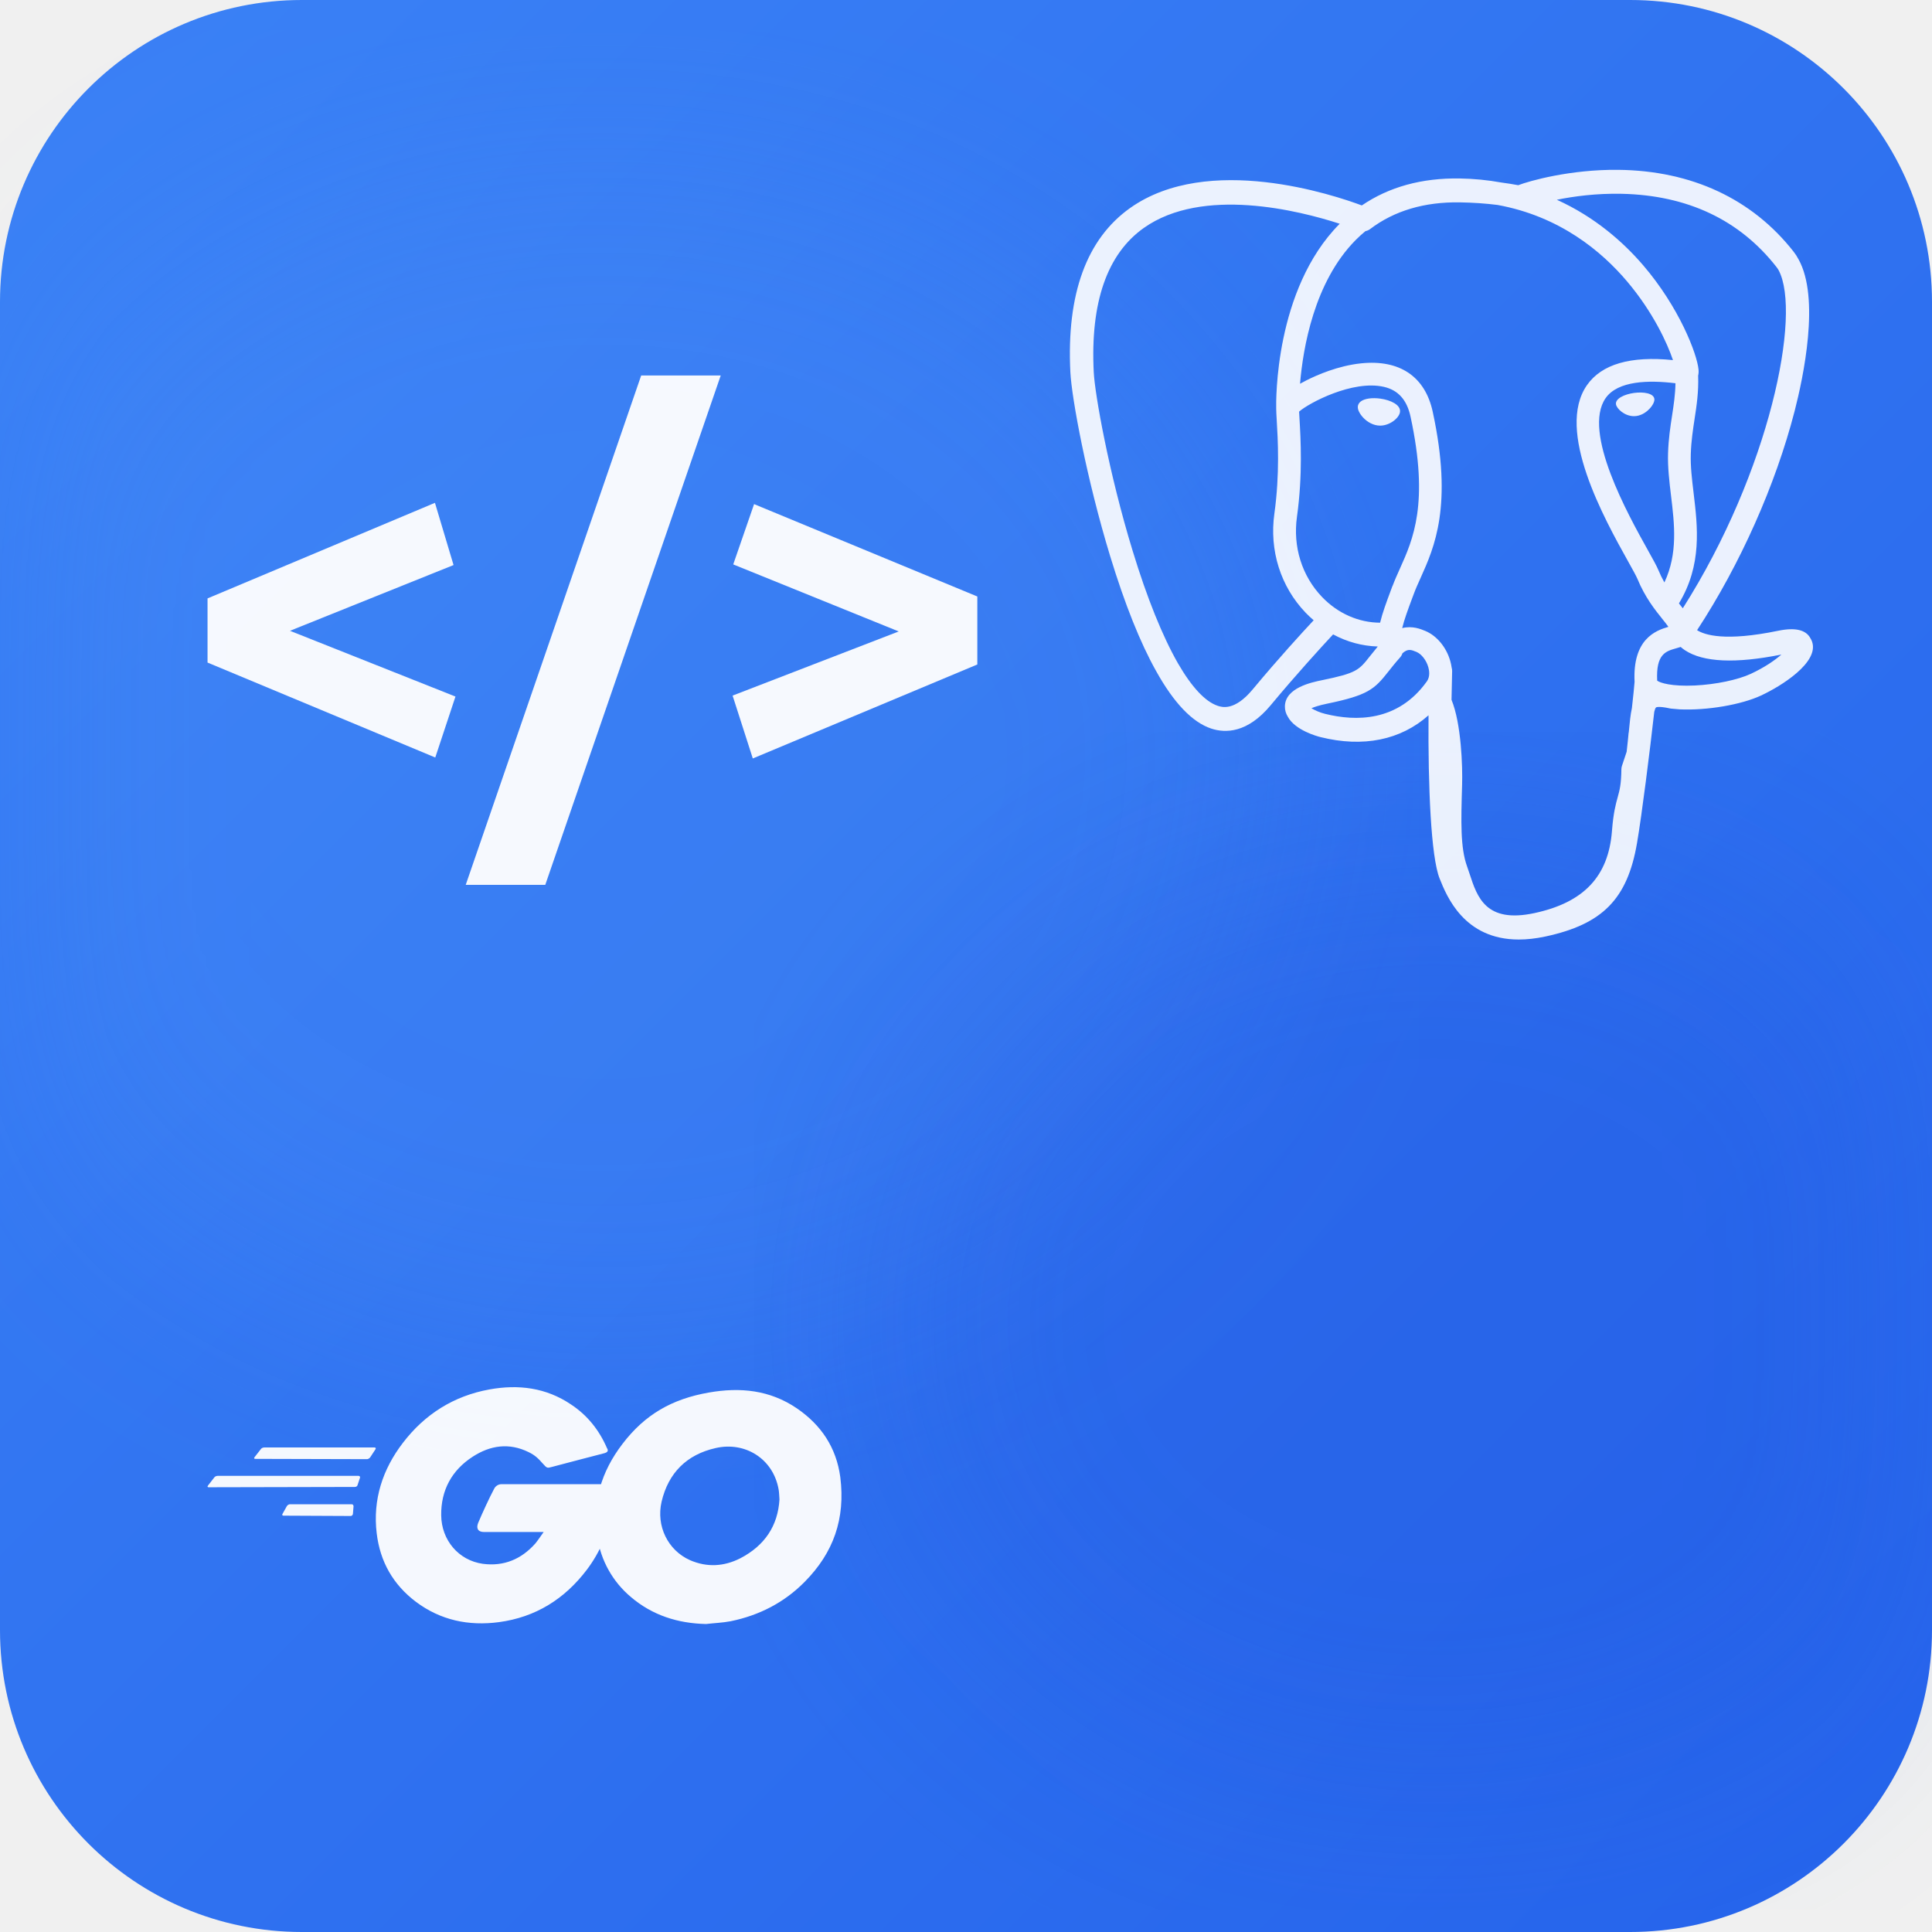
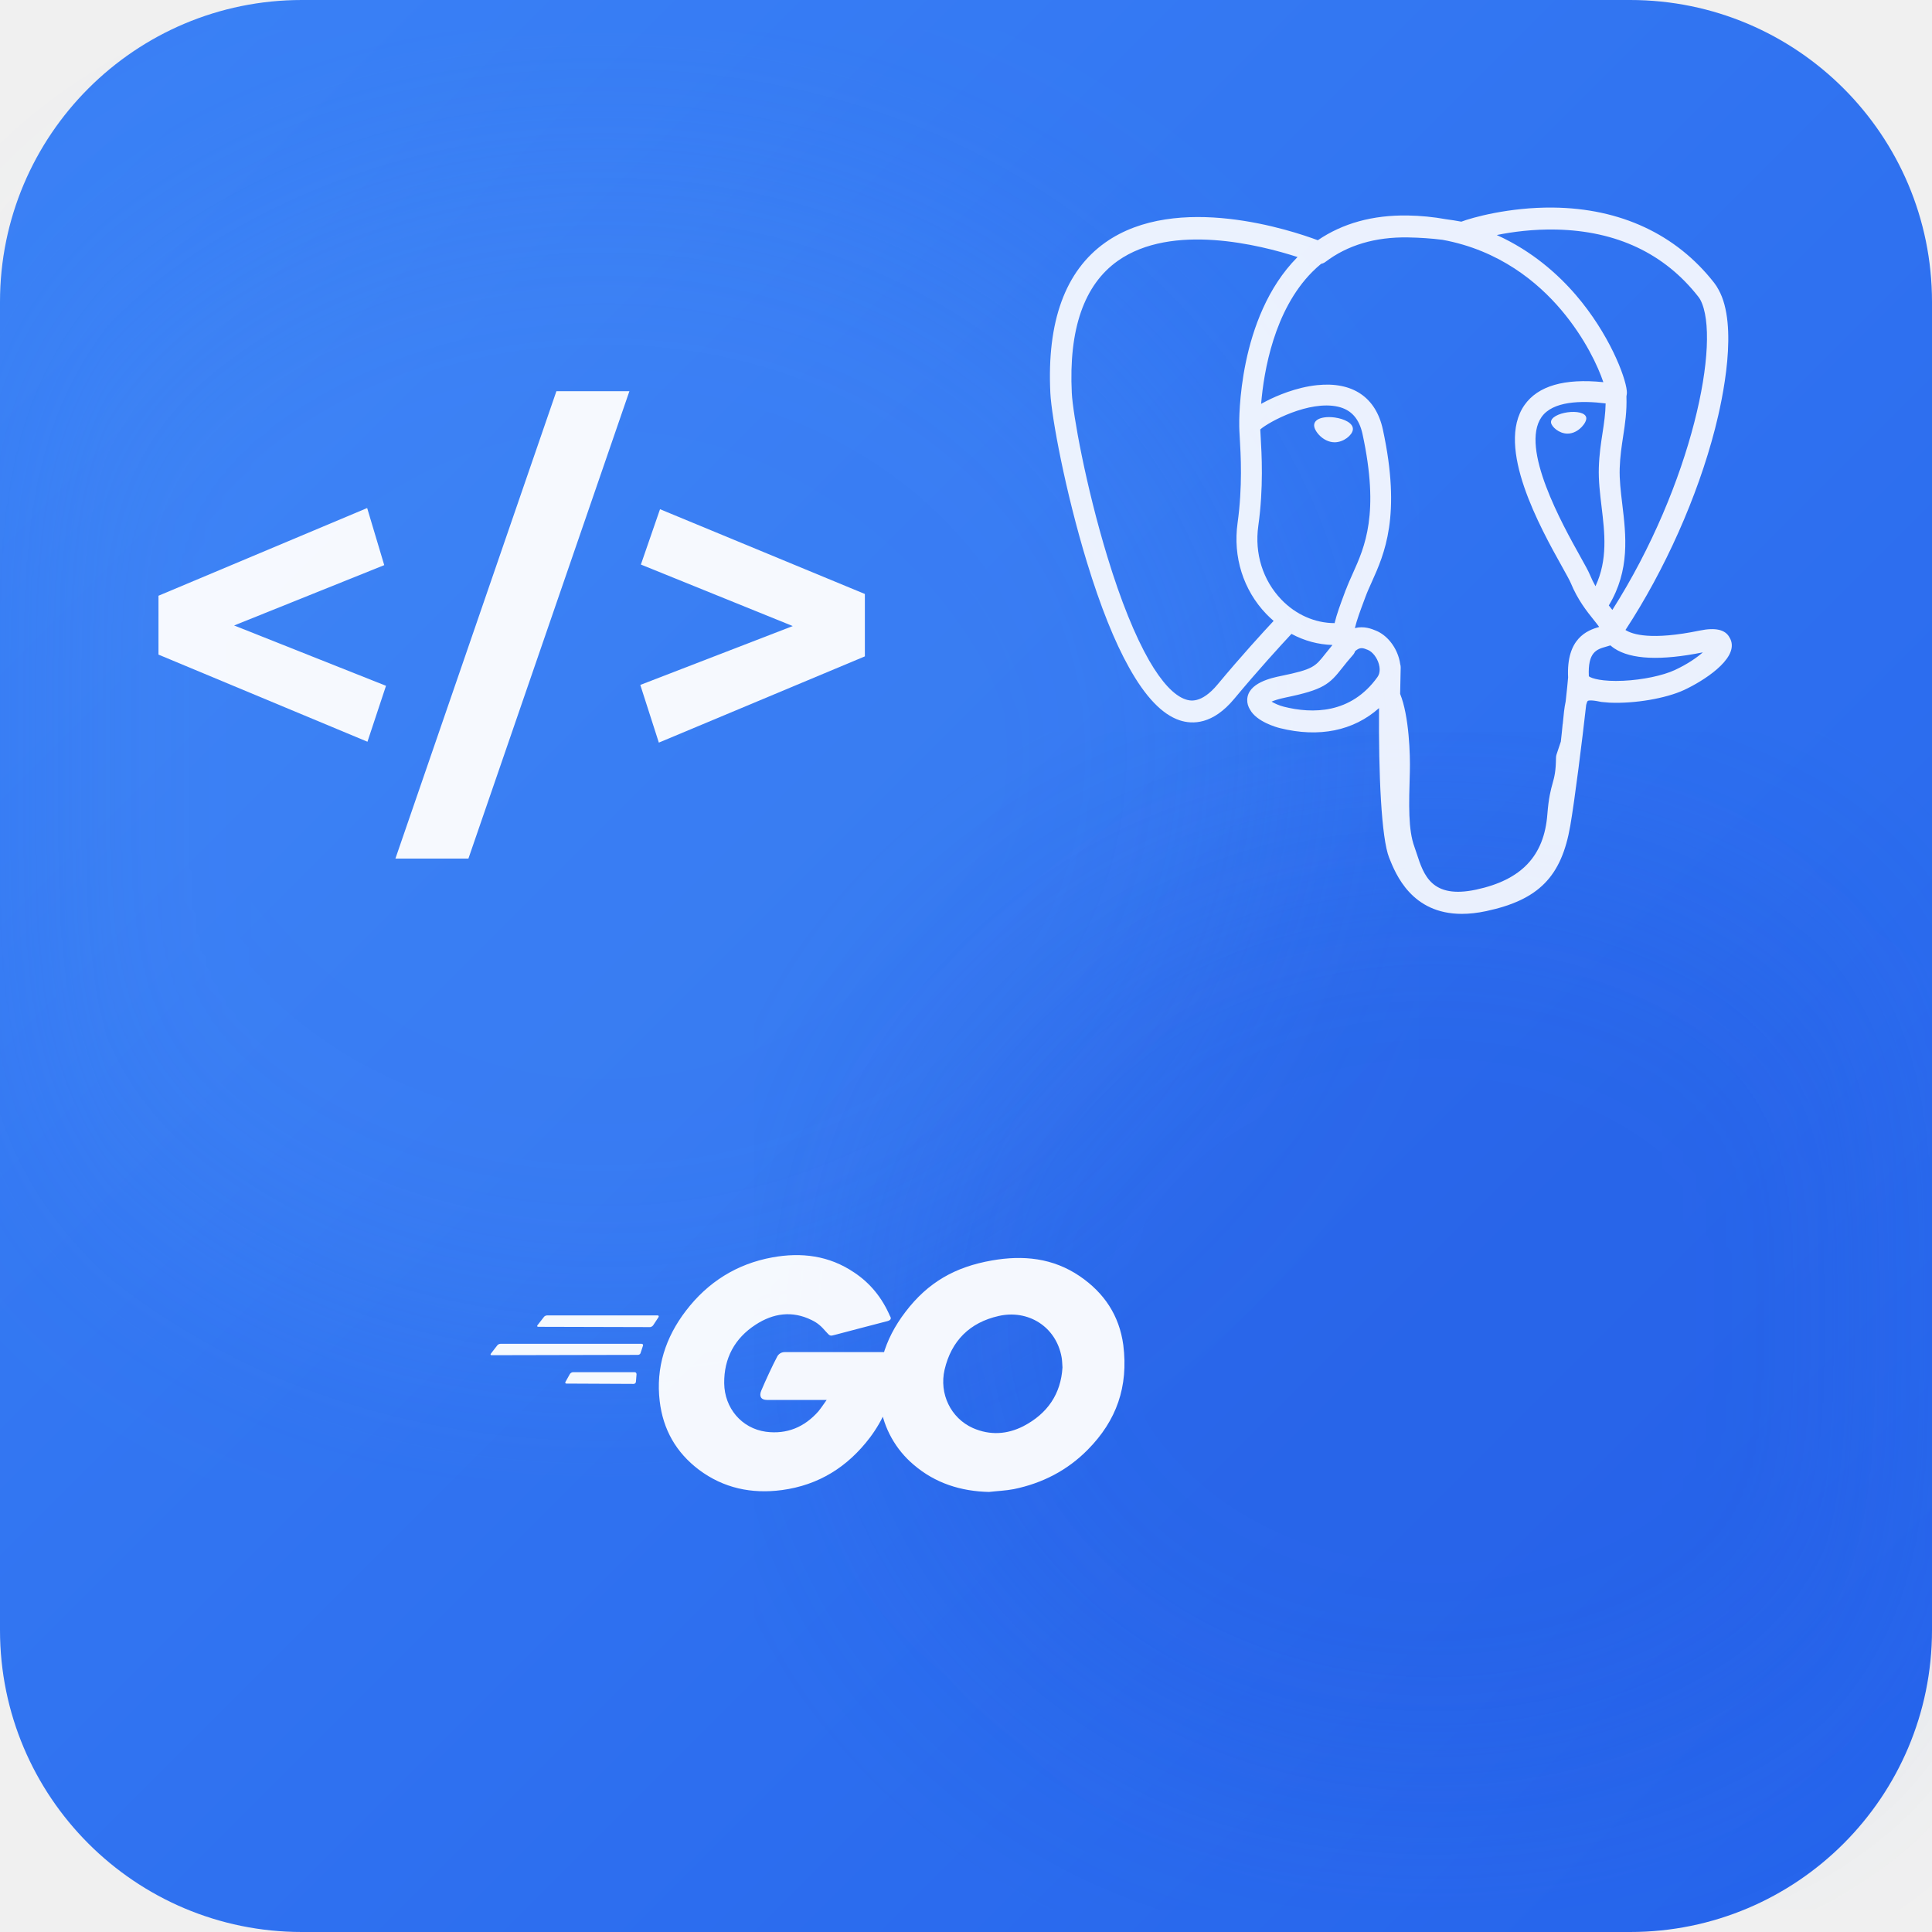
<svg xmlns="http://www.w3.org/2000/svg" viewBox="0 0 512 512" width="512" height="512">
  <defs>
    <linearGradient id="bg" x1="0%" y1="0%" x2="100%" y2="100%">
      <stop offset="0%" style="stop-color:#3b82f6" />
      <stop offset="100%" style="stop-color:#2563eb" />
    </linearGradient>
    <filter id="s">
      <feGaussianBlur in="SourceGraphic" stdDeviation="30" />
    </filter>
  </defs>
  <rect width="512" height="512" rx="80" fill="url(#bg)" />
  <ellipse cx="160" cy="200" rx="180" ry="160" fill="#60a5fa" opacity="0.15" filter="url(#s)" />
  <ellipse cx="380" cy="350" rx="150" ry="130" fill="#1d4ed8" opacity="0.2" filter="url(#s)" />
-   <g transform="translate(55, 65) scale(8.5)" fill="#ffffff" opacity="0.95">
+   <g transform="translate(42, 72) scale(7.8)" fill="#ffffff" opacity="0.95">
    <path d="M0 13.01v-2l7.09-2.98.58 1.94-5.1 2.05 5.16 2.05-.63 1.9Zm16.37 1.03 5.18-2-5.16-2.09.65-1.88L24 10.95v2.12L17 16zm-2.85-9.98H16l-5.47 15.88H8.05Z" />
  </g>
-   <g transform="translate(280, 45) scale(8.5)" fill="#ffffff" opacity="0.9">
+   <g transform="translate(275, 55) scale(7.8)" fill="#ffffff" opacity="0.9">
    <path d="M23.559 14.723a.527.527 0 0 0-.056-.119c-.139-.263-.477-.342-1.007-.232-1.653.341-2.293.131-2.526-.019 1.342-2.048 2.445-4.522 3.041-6.83.271-1.051.798-3.524.122-4.732a1.564 1.564 0 0 0-.151-.235C21.693.909 19.801.025 17.51.001c-1.495-.016-2.771.346-3.116.479a9.449 9.449 0 0 0-.516-.082 8.044 8.044 0 0 0-1.311-.128c-1.182-.018-2.204.264-3.05.841-.857-.321-4.789-1.645-7.222.079C.936 2.153.309 3.873.43 6.304c.041.818.507 3.334 1.242 5.744.46 1.506.939 2.702 1.433 3.582.553.994 1.126 1.593 1.714 1.79.447.149 1.133.144 1.858-.728.801-.964 1.59-1.826 1.945-2.207.435.235.906.362 1.39.377a.057.057 0 0 0 0.0.004 11.031 11.031 0 0 0-.247.305c-.339.43-.409.52-1.5.744-.31.064-1.134.234-1.146.811-.003.122.033.231.092.327.227.423.922.61 1.015.633 1.335.334 2.504.092 3.371-.679-.017 2.231.077 4.417.345 5.087.221.553.762 1.905 2.469 1.904.251 0 .526-.029.83-.094 1.782-.382 2.556-1.17 2.855-2.906.15-.871.402-2.875.539-4.101.017-.07.036-.121.057-.136.001-.001.07-.047.427.031a.367.367 0 0 0 .044.007l.254.022.015.001c.847.038 1.911-.143 2.531-.431.644-.299 1.806-1.032 1.595-1.67zM2.371 11.877c-.744-2.436-1.178-4.885-1.212-5.572-.109-2.171.417-3.683 1.562-4.493 1.837-1.299 4.84-.541 6.108-.13-.003.003-.007.006-.01.009-2.024 2.044-1.976 5.536-1.971 5.75-0.0.082.007.199.016.359.035.587.1 1.68-.073 2.918-.161 1.15.194 2.276.973 3.089.081.084.165.163.252.237-.347.371-1.1 1.193-1.903 2.158-.568.682-.96.552-1.089.509-.392-.131-.813-.587-1.238-1.322-.48-.839-.964-2.032-1.415-3.513zm6.007 5.087c-.171-.043-.327-.113-.432-.177.089-.039.237-.09.483-.141 1.283-.264 1.482-.451 1.914-1.0.099-.126.212-.269.367-.443a.355.355 0 0 0 .074-.13c.171-.151.272-.11.437-.042.156.065.308.26.369.475.029.102.062.294-.045.444-.904 1.266-2.222 1.249-3.168 1.013zm2.094-3.988-.052.141c-.133.357-.257.688-.333 1.003-.667-.002-1.317-.287-1.81-.802-.628-.655-.913-1.566-.782-2.5.183-1.308.115-2.447.079-3.059-.005-.086-.009-.161-.012-.22.296-.262 1.666-.996 2.643-.772.446.102.718.406.831.928.585 2.704.077 3.831-.33 4.736-.084.187-.163.363-.231.545zm7.364 4.572c-.017.177-.036.376-.062.596l-.146.438a.355.355 0 0 0-.018.108c-.006.475-.054.649-.115.869-.063.229-.135.489-.179 1.058-.11 1.414-.878 2.227-2.417 2.557-1.516.325-1.784-.497-2.021-1.222a6.582 6.582 0 0 0-.077-.227c-.215-.586-.191-1.412-.157-2.555.017-.561-.025-1.901-.33-2.646.004-.293.011-.591.019-.892a.353.353 0 0 0-.015-.113 1.493 1.493 0 0 0-.044-.208c-.123-.428-.421-.787-.78-.935-.142-.059-.404-.167-.718-.087.067-.276.183-.588.309-.925l.053-.142c.059-.16.134-.326.213-.501.426-.948 1.011-2.245.377-5.177-.237-1.098-1.03-1.634-2.232-1.51-.721.075-1.38.365-1.709.532a5.672 5.672 0 0 0-.196.104c.092-1.106.439-3.174 1.736-4.482a4.031 4.031 0 0 1 .303-.276.353.353 0 0 0 .145-.064c.752-.571 1.694-.851 2.802-.833.409.007.802.034 1.174.081 1.939.354 3.244 1.447 4.036 2.383.814.962 1.255 1.931 1.431 2.454-1.323-.135-2.223.127-2.68.779-.993 1.419.543 4.173 1.281 5.496.135.243.252.452.289.541.24.583.551.971.779 1.255.07.087.137.171.189.245-.401.116-1.121.383-1.055 1.717-.012.156-.042.447-.083.815-.046.208-.07.46-.099.766zm.89-1.621c-.041-.832.269-.918.597-1.01a2.857 2.857 0 0 0 .135-.041 1.202 1.202 0 0 0 .134.103c.57.377 1.582.421 3.007.134-.202.177-.519.399-.953.601-.41.19-1.096.333-1.747.364-.72.034-1.086-.081-1.172-.151zm.57-9.271c-.006.351-.054.669-.105 1.002-.055.358-.112.727-.126 1.176-.014.437.04.891.093 1.33.107.887.216 1.8-.207 2.701a3.527 3.527 0 0 1-.188-.386c-.053-.128-.167-.333-.325-.616-.616-1.104-2.057-3.69-1.319-4.745.38-.543 1.341-.566 2.178-.463zm.228 7.014a12.376 12.376 0 0 0-.085-.107l-.035-.044c.726-1.2.584-2.386.458-3.438-.052-.432-.101-.84-.088-1.223.013-.406.067-.754.118-1.091.064-.415.129-.844.111-1.351.013-.053.019-.116.012-.19-.046-.485-.6-1.938-1.729-3.253-.608-.707-1.49-1.497-2.689-2.039.525-.107 1.233-.203 2.024-.186 2.051.046 3.675.814 4.824 2.282a.908.908 0 0 1 .067.1c.723 1.356-.276 6.275-2.987 10.54zm-8.817-6.116c-.025.179-.309.422-.621.422a.582.582 0 0 1-.081-.006c-.187-.026-.377-.144-.506-.316-.046-.06-.12-.178-.105-.284.005-.04.026-.099.092-.149.118-.089.352-.123.61-.087.316.044.643.194.611.419zm7.931-.411c.011.079-.049.201-.153.31-.068.072-.212.196-.408.223a.546.546 0 0 1-.075.005c-.293 0-.541-.234-.561-.372-.024-.176.264-.311.561-.352.297-.041.611.009.636.185z" />
  </g>
-   <g transform="translate(55, 315) scale(7)" fill="#ffffff" opacity="0.95">
+   <g transform="translate(130, 280) scale(7)" fill="#ffffff" opacity="0.95">
    <path d="M1.811 10.231c-.047 0-.058-.023-.035-.059l.246-.315c.023-.035.081-.058.128-.058h4.172c.046 0 .058.035.035.07l-.199.303c-.023.036-.082.07-.117.07zM.047 11.306c-.047 0-.059-.023-.035-.058l.245-.316c.023-.035.082-.058.129-.058h5.328c.047 0 .07.035.058.07l-.093.28c-.012.047-.058.07-.105.07zm2.828 1.075c-.047 0-.059-.035-.035-.07l.163-.292c.023-.035.07-.07.117-.07h2.337c.047 0 .07.035.07.082l-.023.28c0 .047-.047.082-.082.082zm12.129-2.36c-.736.187-1.239.327-1.963.514-.176.046-.187.058-.34-.117-.174-.199-.303-.327-.548-.444-.737-.362-1.45-.257-2.115.175-.795.514-1.204 1.274-1.192 2.22.011.935.654 1.706 1.577 1.835.795.105 1.46-.175 1.987-.77.105-.13.198-.27.315-.434H10.47c-.245 0-.304-.152-.222-.35.152-.362.432-.97.596-1.274a.315.315 0 01.292-.187h4.253c-.023.316-.023.631-.07.947a4.983 4.983 0 01-.958 2.29c-.841 1.11-1.94 1.8-3.33 1.986-1.145.152-2.209-.07-3.143-.77-.865-.655-1.356-1.52-1.484-2.595-.152-1.274.222-2.419.993-3.424.83-1.086 1.928-1.776 3.272-2.02 1.098-.2 2.15-.07 3.096.571.62.41 1.063.97 1.356 1.648.07.105.023.164-.117.2m3.868 6.461c-1.064-.024-2.034-.328-2.852-1.029a3.665 3.665 0 01-1.262-2.255c-.21-1.32.152-2.489.947-3.529.853-1.122 1.881-1.706 3.272-1.95 1.192-.21 2.314-.095 3.33.595.923.63 1.496 1.484 1.648 2.605.198 1.578-.257 2.863-1.344 3.962-.771.783-1.718 1.273-2.805 1.495-.315.06-.63.07-.934.106zm2.78-4.72c-.011-.153-.011-.27-.034-.387-.21-1.157-1.274-1.81-2.384-1.554-1.087.245-1.788.935-2.045 2.033-.21.912.234 1.835 1.075 2.21.643.28 1.285.244 1.905-.07.923-.48 1.425-1.228 1.484-2.233z" />
  </g>
</svg>
